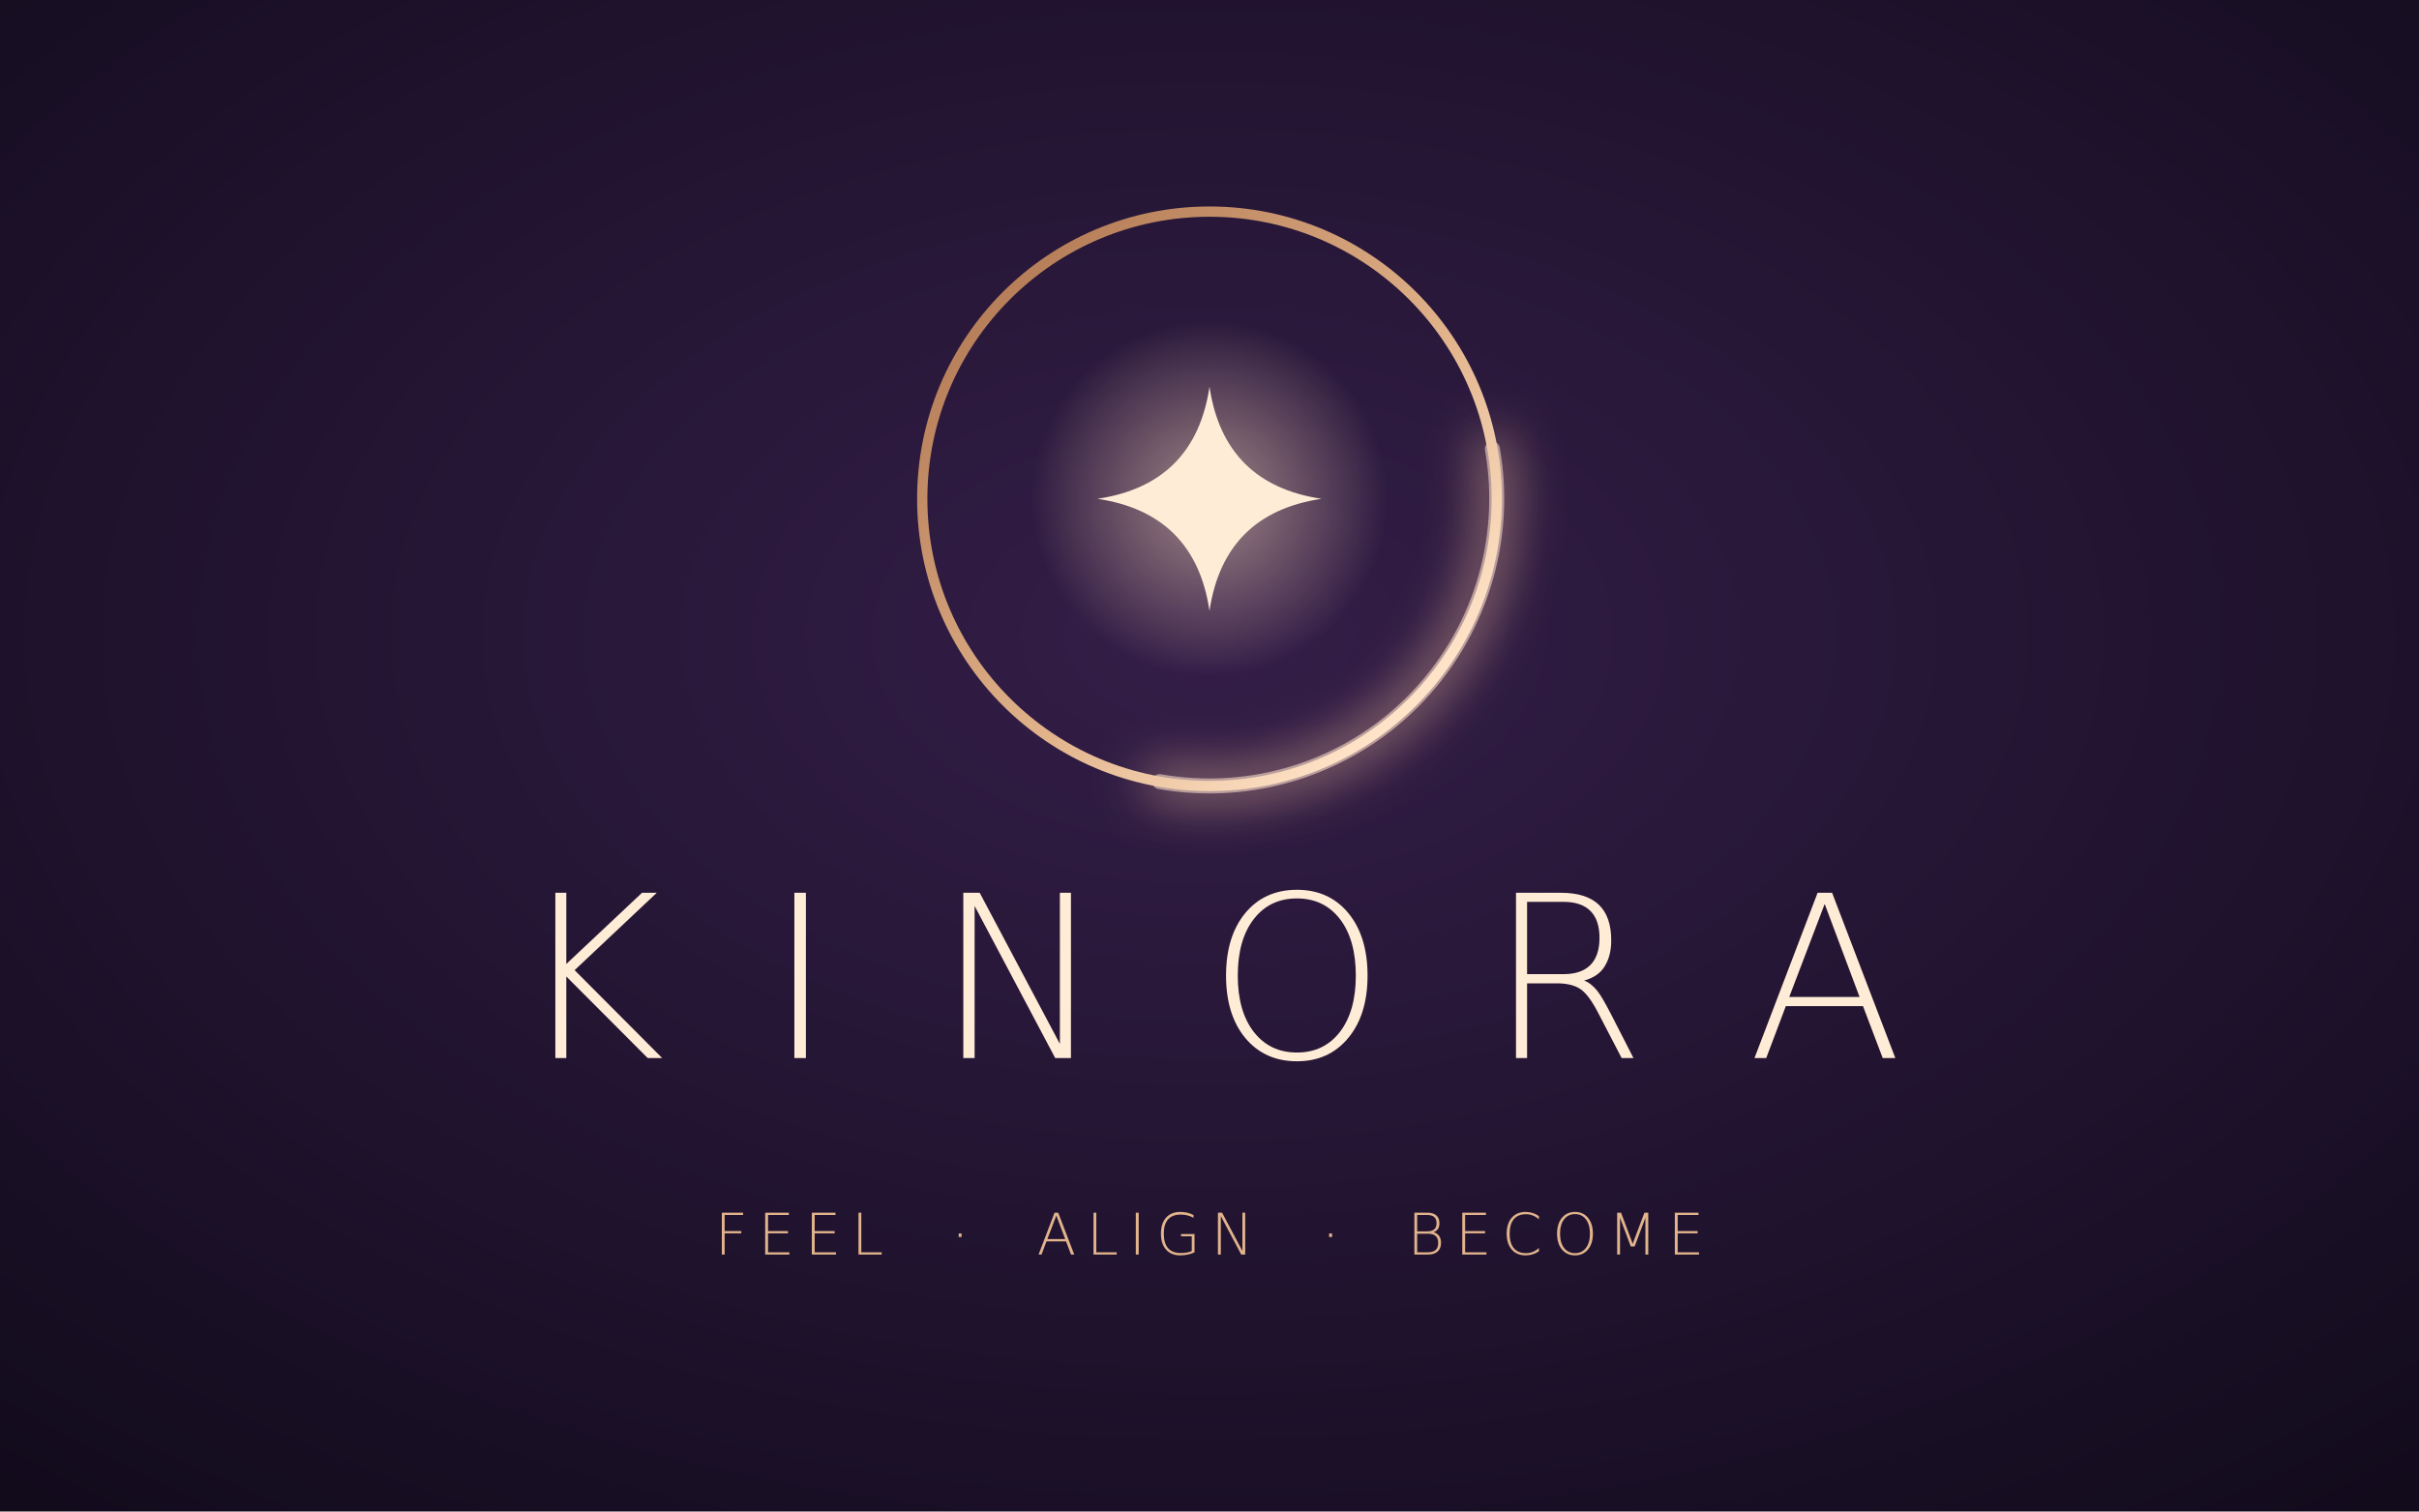
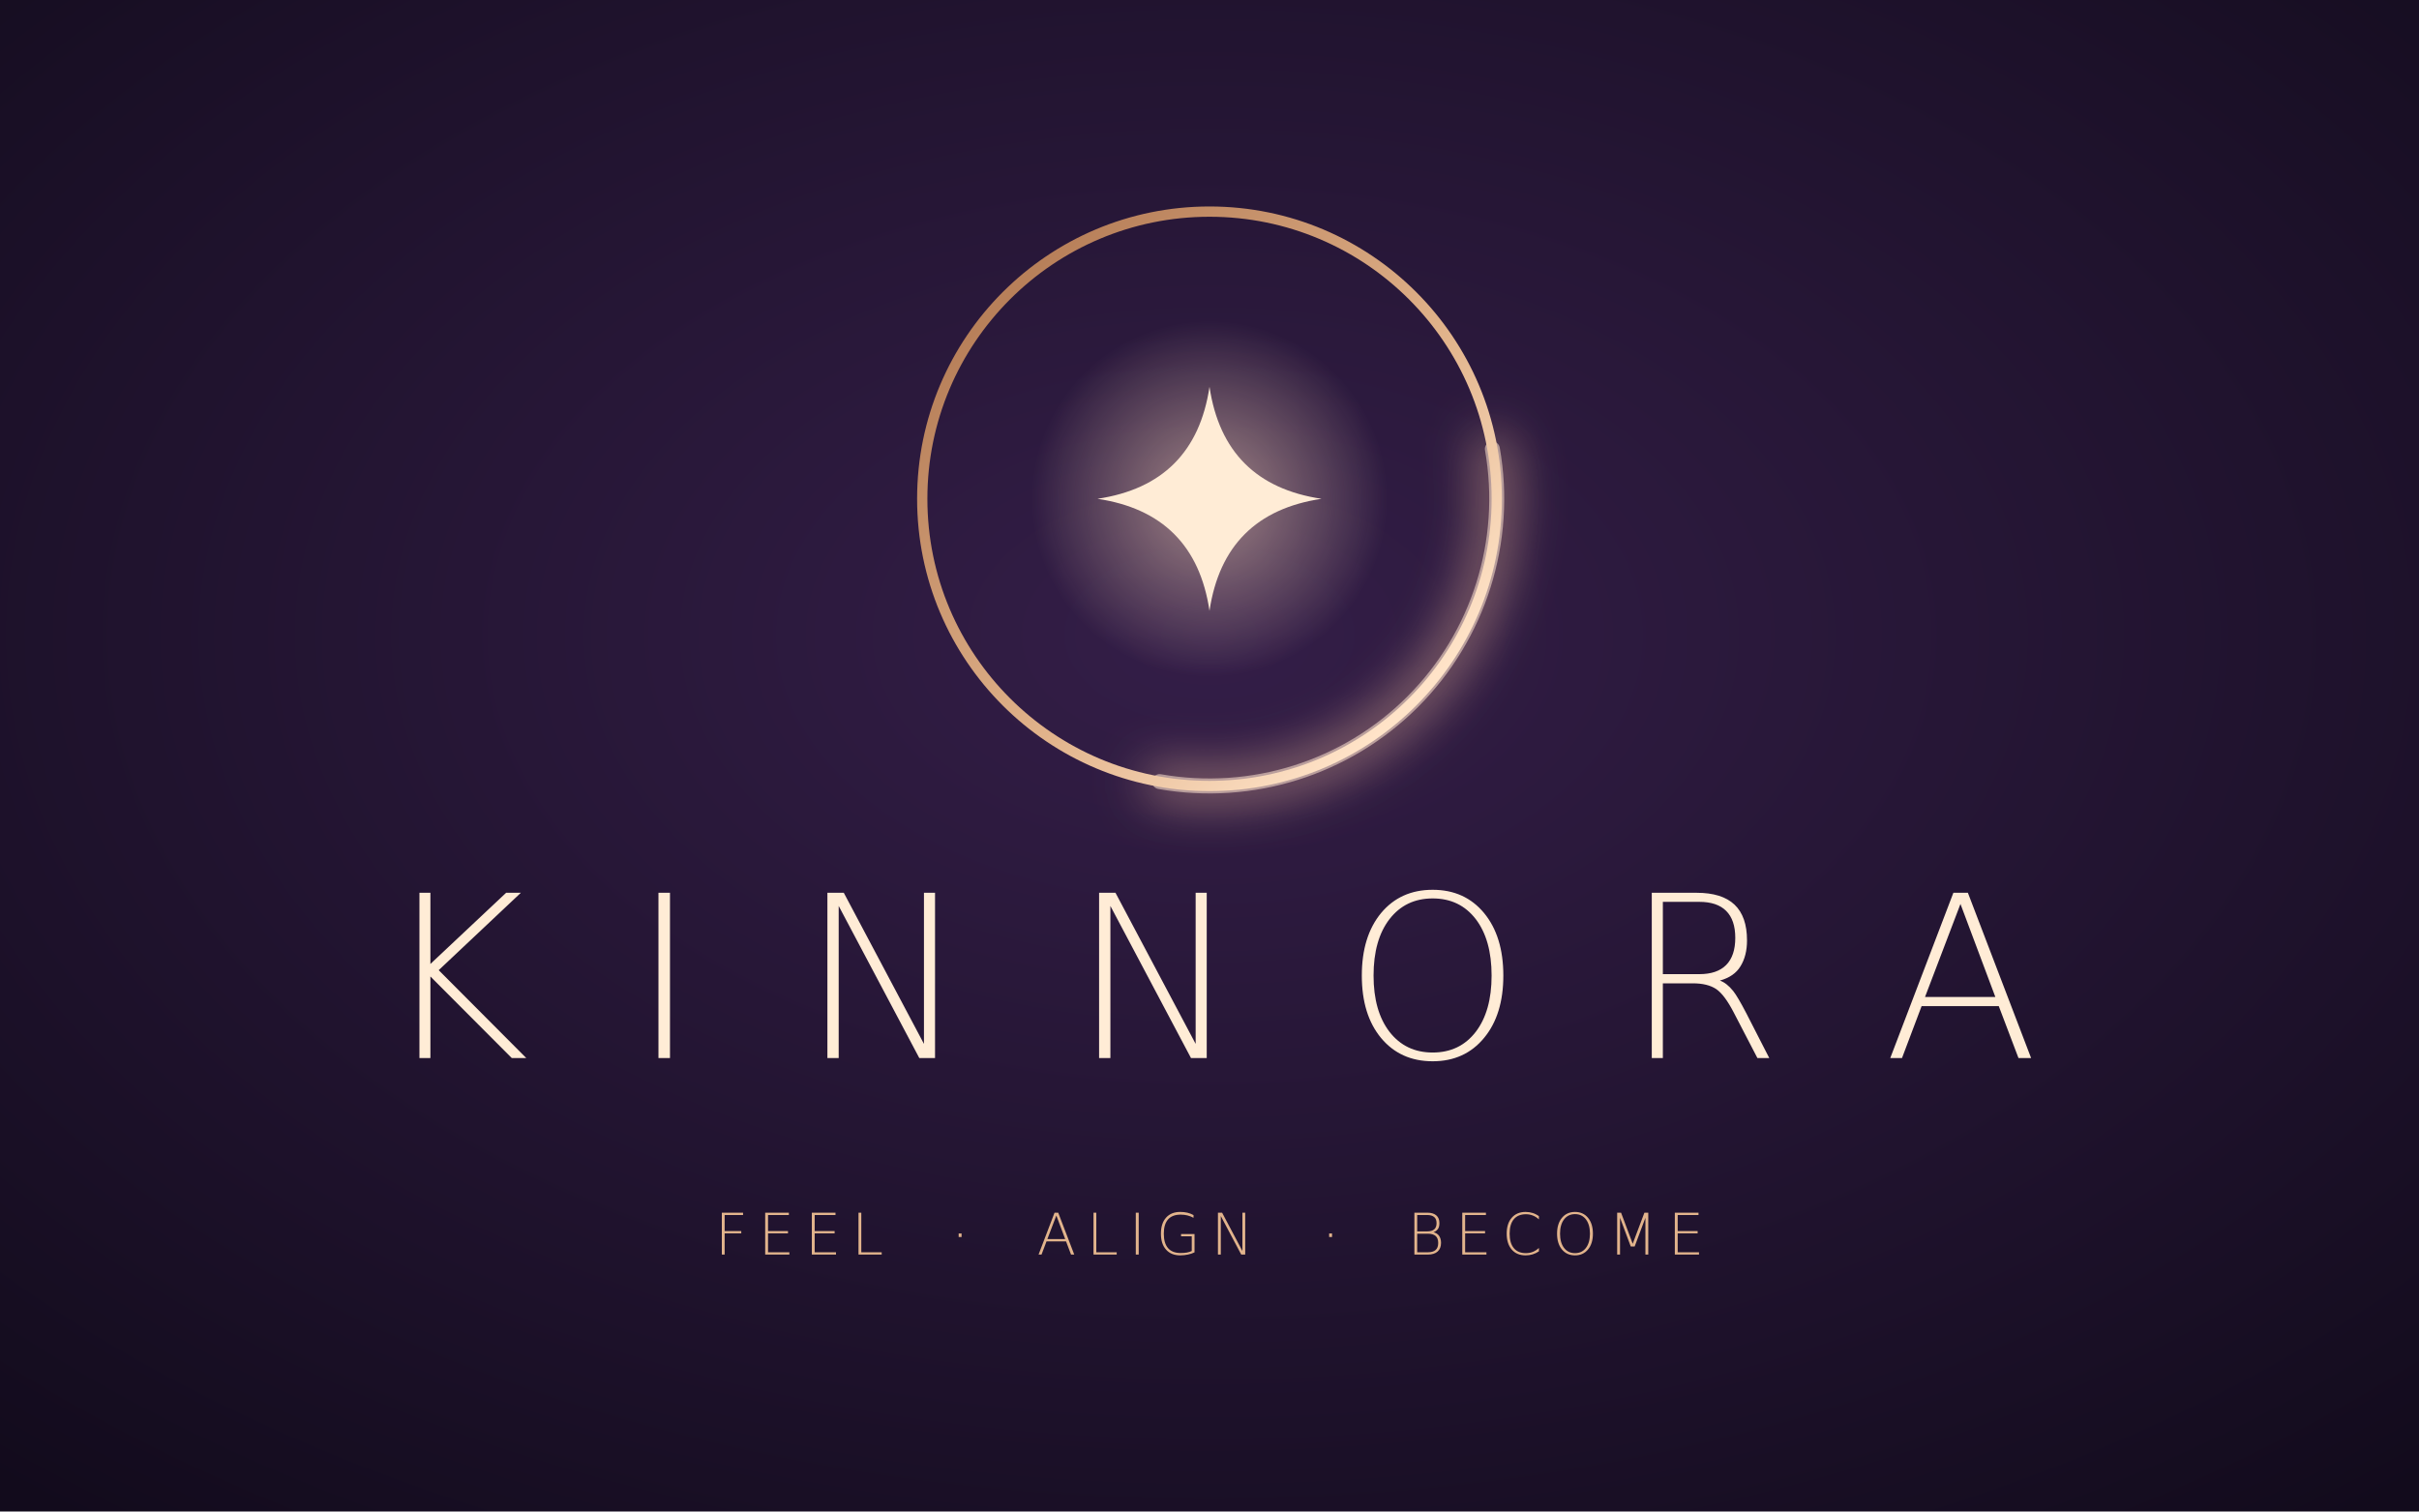
<svg xmlns="http://www.w3.org/2000/svg" width="1600" height="1000" viewBox="0 0 1600 1000">
  <defs>
    <radialGradient id="bgF" cx="50%" cy="42%" r="75%">
      <stop offset="0%" stop-color="#341E48" />
      <stop offset="100%" stop-color="#120B1C" />
    </radialGradient>
    <linearGradient id="goldF" x1="15%" y1="15%" x2="85%" y2="85%">
      <stop offset="0%" stop-color="#B8805A" />
      <stop offset="60%" stop-color="#E2B48C" />
      <stop offset="100%" stop-color="#FFE3C8" />
    </linearGradient>
    <radialGradient id="sgF" cx="50%" cy="50%" r="50%">
      <stop offset="0%" stop-color="#FFDCBE" stop-opacity="0.55" />
      <stop offset="100%" stop-color="#FFDCBE" stop-opacity="0" />
    </radialGradient>
    <filter id="blF" x="-30%" y="-30%" width="160%" height="160%">
      <feGaussianBlur stdDeviation="16" />
    </filter>
  </defs>
  <rect width="1600" height="1000" fill="url(#bgF)" />
  <path d="M 987.1 297.0 A 190 190 0 0 1 767.0 517.1" fill="none" stroke="#FFC9A6" stroke-width="22.2" stroke-linecap="round" stroke-opacity="0.5" filter="url(#blF)" />
  <path d="M 987.1 297.0 A 190 190 0 0 1 767.0 517.1" fill="none" stroke="#FFE6D2" stroke-width="9.9" stroke-linecap="round" stroke-opacity="0.55" />
  <circle cx="800.0" cy="330" r="117.8" fill="url(#sgF)" />
  <circle cx="800.0" cy="330" r="190" fill="none" stroke="url(#goldF)" stroke-width="6.8" />
  <path d="M800.0,255.9 Q809.633,320.367 874.1,330 Q809.633,339.633 800.0,404.1 Q790.367,339.633 725.9,330 Q790.367,320.367 800.0,255.9 Z" fill="#FFECD6" />
-   <path d="M25.928 -109.351H33.179V-62.256L83.276 -109.351H93.018L38.672 -58.154L96.606 0.0H87.012L33.179 -53.979V0.0H25.928Z M184.028 -109.351H191.646V0.0H184.028Z M295.767 -109.351H306.606L359.634 -9.375V-109.351H366.958V0.0H356.558L303.237 -100.635V0.0H295.767Z M487.852 -91.919Q477.305 -78.223 477.305 -54.565Q477.305 -31.055 487.852 -17.358Q498.472 -3.662 516.416 -3.662Q534.36 -3.662 544.907 -17.358Q555.381 -31.055 555.381 -54.565Q555.381 -78.223 544.907 -91.919Q534.36 -105.615 516.416 -105.615Q498.472 -105.615 487.852 -91.919ZM516.416 -111.328Q537.656 -111.328 550.4 -95.947Q563.145 -80.493 563.145 -54.565Q563.145 -28.711 550.4 -13.33Q537.656 2.124 516.416 2.124Q495.103 2.124 482.285 -13.257Q469.541 -28.638 469.541 -54.565Q469.541 -80.493 482.285 -95.947Q495.103 -111.328 516.416 -111.328Z M706.377 -51.27Q710.918 -49.658 715.166 -44.385Q718.169 -40.576 723.735 -29.883L739.043 0.0H731.206L715.605 -30.029Q709.526 -41.821 703.96 -45.63Q698.247 -49.438 688.506 -49.438H668.657V0.0H661.333V-109.351H690.996Q707.769 -109.351 716.045 -101.514Q724.321 -93.677 724.321 -77.856Q724.321 -67.676 720.0 -60.718Q715.898 -53.906 706.377 -51.27ZM668.657 -103.345V-55.518H692.827Q704.546 -55.518 710.552 -61.597Q716.558 -67.676 716.558 -79.541Q716.558 -91.333 710.552 -97.339Q704.546 -103.345 692.827 -103.345Z M865.503 -101.953 842.065 -40.43H888.574ZM860.815 -109.351H870.41L912.231 0.0H903.882L890.845 -34.351H839.795L826.831 0.0H819.067Z" fill="#FFECD6" transform="translate(341.4,700)" />
+   <path d="M25.928 -109.351H33.179V-62.256L83.276 -109.351H93.018L38.672 -58.154L96.606 0.0H87.012L33.179 -53.979V0.0H25.928Z M184.028 -109.351H191.646V0.0H184.028Z M295.767 -109.351H306.606L359.634 -9.375V-109.351H366.958V0.0H356.558L303.237 -100.635V0.0H295.767Z M475.474 -109.351H486.313L539.341 -9.375V-109.351H546.665V0.0H536.265L482.944 -100.635V0.0H475.474Z M667.559 -91.919Q657.012 -78.223 657.012 -54.565Q657.012 -31.055 667.559 -17.358Q678.179 -3.662 696.123 -3.662Q714.067 -3.662 724.614 -17.358Q735.088 -31.055 735.088 -54.565Q735.088 -78.223 724.614 -91.919Q714.067 -105.615 696.123 -105.615Q678.179 -105.615 667.559 -91.919ZM696.123 -111.328Q717.363 -111.328 730.107 -95.947Q742.852 -80.493 742.852 -54.565Q742.852 -28.711 730.107 -13.33Q717.363 2.124 696.123 2.124Q674.81 2.124 661.992 -13.257Q649.248 -28.638 649.248 -54.565Q649.248 -80.493 661.992 -95.947Q674.81 -111.328 696.123 -111.328Z M886.084 -51.27Q890.625 -49.658 894.873 -44.385Q897.876 -40.576 903.442 -29.883L918.75 0.0H910.913L895.312 -30.029Q889.233 -41.821 883.667 -45.63Q877.954 -49.438 868.213 -49.438H848.364V0.0H841.04V-109.351H870.703Q887.476 -109.351 895.752 -101.514Q904.028 -93.677 904.028 -77.856Q904.028 -67.676 899.707 -60.718Q895.605 -53.906 886.084 -51.27ZM848.364 -103.345V-55.518H872.534Q884.253 -55.518 890.259 -61.597Q896.265 -67.676 896.265 -79.541Q896.265 -91.333 890.259 -97.339Q884.253 -103.345 872.534 -103.345Z M1045.21 -101.953 1021.772 -40.43H1068.281ZM1040.522 -109.351H1050.117L1091.938 0.0H1083.589L1070.552 -34.351H1019.502L1006.538 0.0H998.774Z" fill="#FFECD6" transform="translate(251.5,700)" />
  <path d="M4.639 -27.702H18.685V-26.162H6.513V-15.53H17.497V-14.027H6.513V0.0H4.639Z M33.318 -27.702H48.978V-26.162H35.21V-15.53H48.403V-14.027H35.21V-1.503H49.312V0.0H33.318Z M64.167 -27.702H79.827V-26.162H66.06V-15.53H79.252V-14.027H66.06V-1.503H80.161V0.0H64.167Z M95.036 -27.702H96.891V-1.521H110.38V0.0H95.036Z   M161.293 -13.953H163.223V-11.615H161.293Z   M225.899 -25.828 219.961 -10.242H231.744ZM224.711 -27.702H227.142L237.737 0.0H235.622L232.319 -8.702H219.386L216.102 0.0H214.135Z M250.477 -27.702H252.333V-1.521H265.822V0.0H250.477Z M278.451 -27.702H280.381V0.0H278.451Z M315.461 -2.356V-12.061H308.392V-13.582H317.298V-1.466Q315.312 -0.482 312.937 0.0Q310.562 0.501 307.853 0.538Q301.842 0.538 298.465 -3.266Q295.069 -7.051 295.069 -13.823Q295.069 -20.614 298.465 -24.418Q301.842 -28.203 307.853 -28.203Q310.34 -28.203 312.548 -27.702Q314.774 -27.164 316.63 -26.125V-24.325Q314.756 -25.364 312.622 -25.902Q310.507 -26.422 308.169 -26.422Q302.584 -26.422 299.782 -23.249Q296.98 -20.095 296.98 -13.823Q296.98 -7.459 299.782 -4.249Q302.584 -1.021 308.169 -1.021Q310.451 -1.021 312.251 -1.336Q314.032 -1.67 315.461 -2.356Z M332.784 -27.702H335.53L348.964 -2.375V-27.702H350.819V0.0H348.185L334.677 -25.494V0.0H332.784Z   M406.334 -13.953H408.263V-11.615H406.334Z   M464.575 -13.805V-1.503H471.533Q475.059 -1.503 476.766 -3.024Q478.473 -4.527 478.473 -7.663Q478.473 -10.817 476.766 -12.302Q475.059 -13.805 471.533 -13.805ZM464.575 -26.181V-15.326H471.069Q474.261 -15.326 475.819 -16.662Q477.378 -17.998 477.378 -20.781Q477.378 -23.509 475.819 -24.826Q474.261 -26.181 471.069 -26.181ZM462.72 -27.702H471.348Q475.151 -27.702 477.211 -25.921Q479.271 -24.14 479.271 -20.855Q479.271 -18.146 478.213 -16.811Q477.044 -15.326 475.393 -14.788Q477.786 -14.157 478.992 -12.469Q480.347 -10.576 480.347 -7.756Q480.347 -4.045 478.102 -2.022Q475.856 0.0 471.719 0.0H462.72Z M494.386 -27.702H510.046V-26.162H496.279V-15.53H509.471V-14.027H496.279V-1.503H510.38V0.0H494.386Z M545.089 -25.401V-23.268Q543.197 -24.993 541.063 -25.828Q538.911 -26.682 536.498 -26.682Q531.266 -26.682 528.501 -23.379Q525.718 -20.076 525.718 -13.823Q525.718 -7.57 528.501 -4.249Q531.266 -0.928 536.498 -0.928Q538.911 -0.928 541.063 -1.781Q543.197 -2.653 545.089 -4.379V-2.134Q543.122 -0.798 540.914 -0.13Q538.725 0.538 536.276 0.538Q530.45 0.538 527.11 -3.303Q523.77 -7.162 523.77 -13.823Q523.77 -20.503 527.11 -24.344Q530.45 -28.203 536.276 -28.203Q538.762 -28.203 540.952 -27.498Q543.16 -26.812 545.089 -25.401Z M561.726 -23.286Q559.054 -19.816 559.054 -13.823Q559.054 -7.867 561.726 -4.397Q564.417 -0.928 568.962 -0.928Q573.508 -0.928 576.18 -4.397Q578.834 -7.867 578.834 -13.823Q578.834 -19.816 576.18 -23.286Q573.508 -26.756 568.962 -26.756Q564.417 -26.756 561.726 -23.286ZM568.962 -28.203Q574.343 -28.203 577.572 -24.307Q580.8 -20.392 580.8 -13.823Q580.8 -7.273 577.572 -3.377Q574.343 0.538 568.962 0.538Q563.563 0.538 560.316 -3.358Q557.087 -7.255 557.087 -13.823Q557.087 -20.392 560.316 -24.307Q563.563 -28.203 568.962 -28.203Z M596.843 -27.702H599.423L607.123 -7.162L614.86 -27.702H617.421V0.0H615.528V-24.325L608.403 -5.325H605.842L598.736 -24.325V0.0H596.843Z M634.985 -27.702H650.645V-26.162H636.878V-15.53H650.07V-14.027H636.878V-1.503H650.979V0.0H634.985Z" fill="#E2B48C" transform="translate(472.8,830)" />
</svg>
